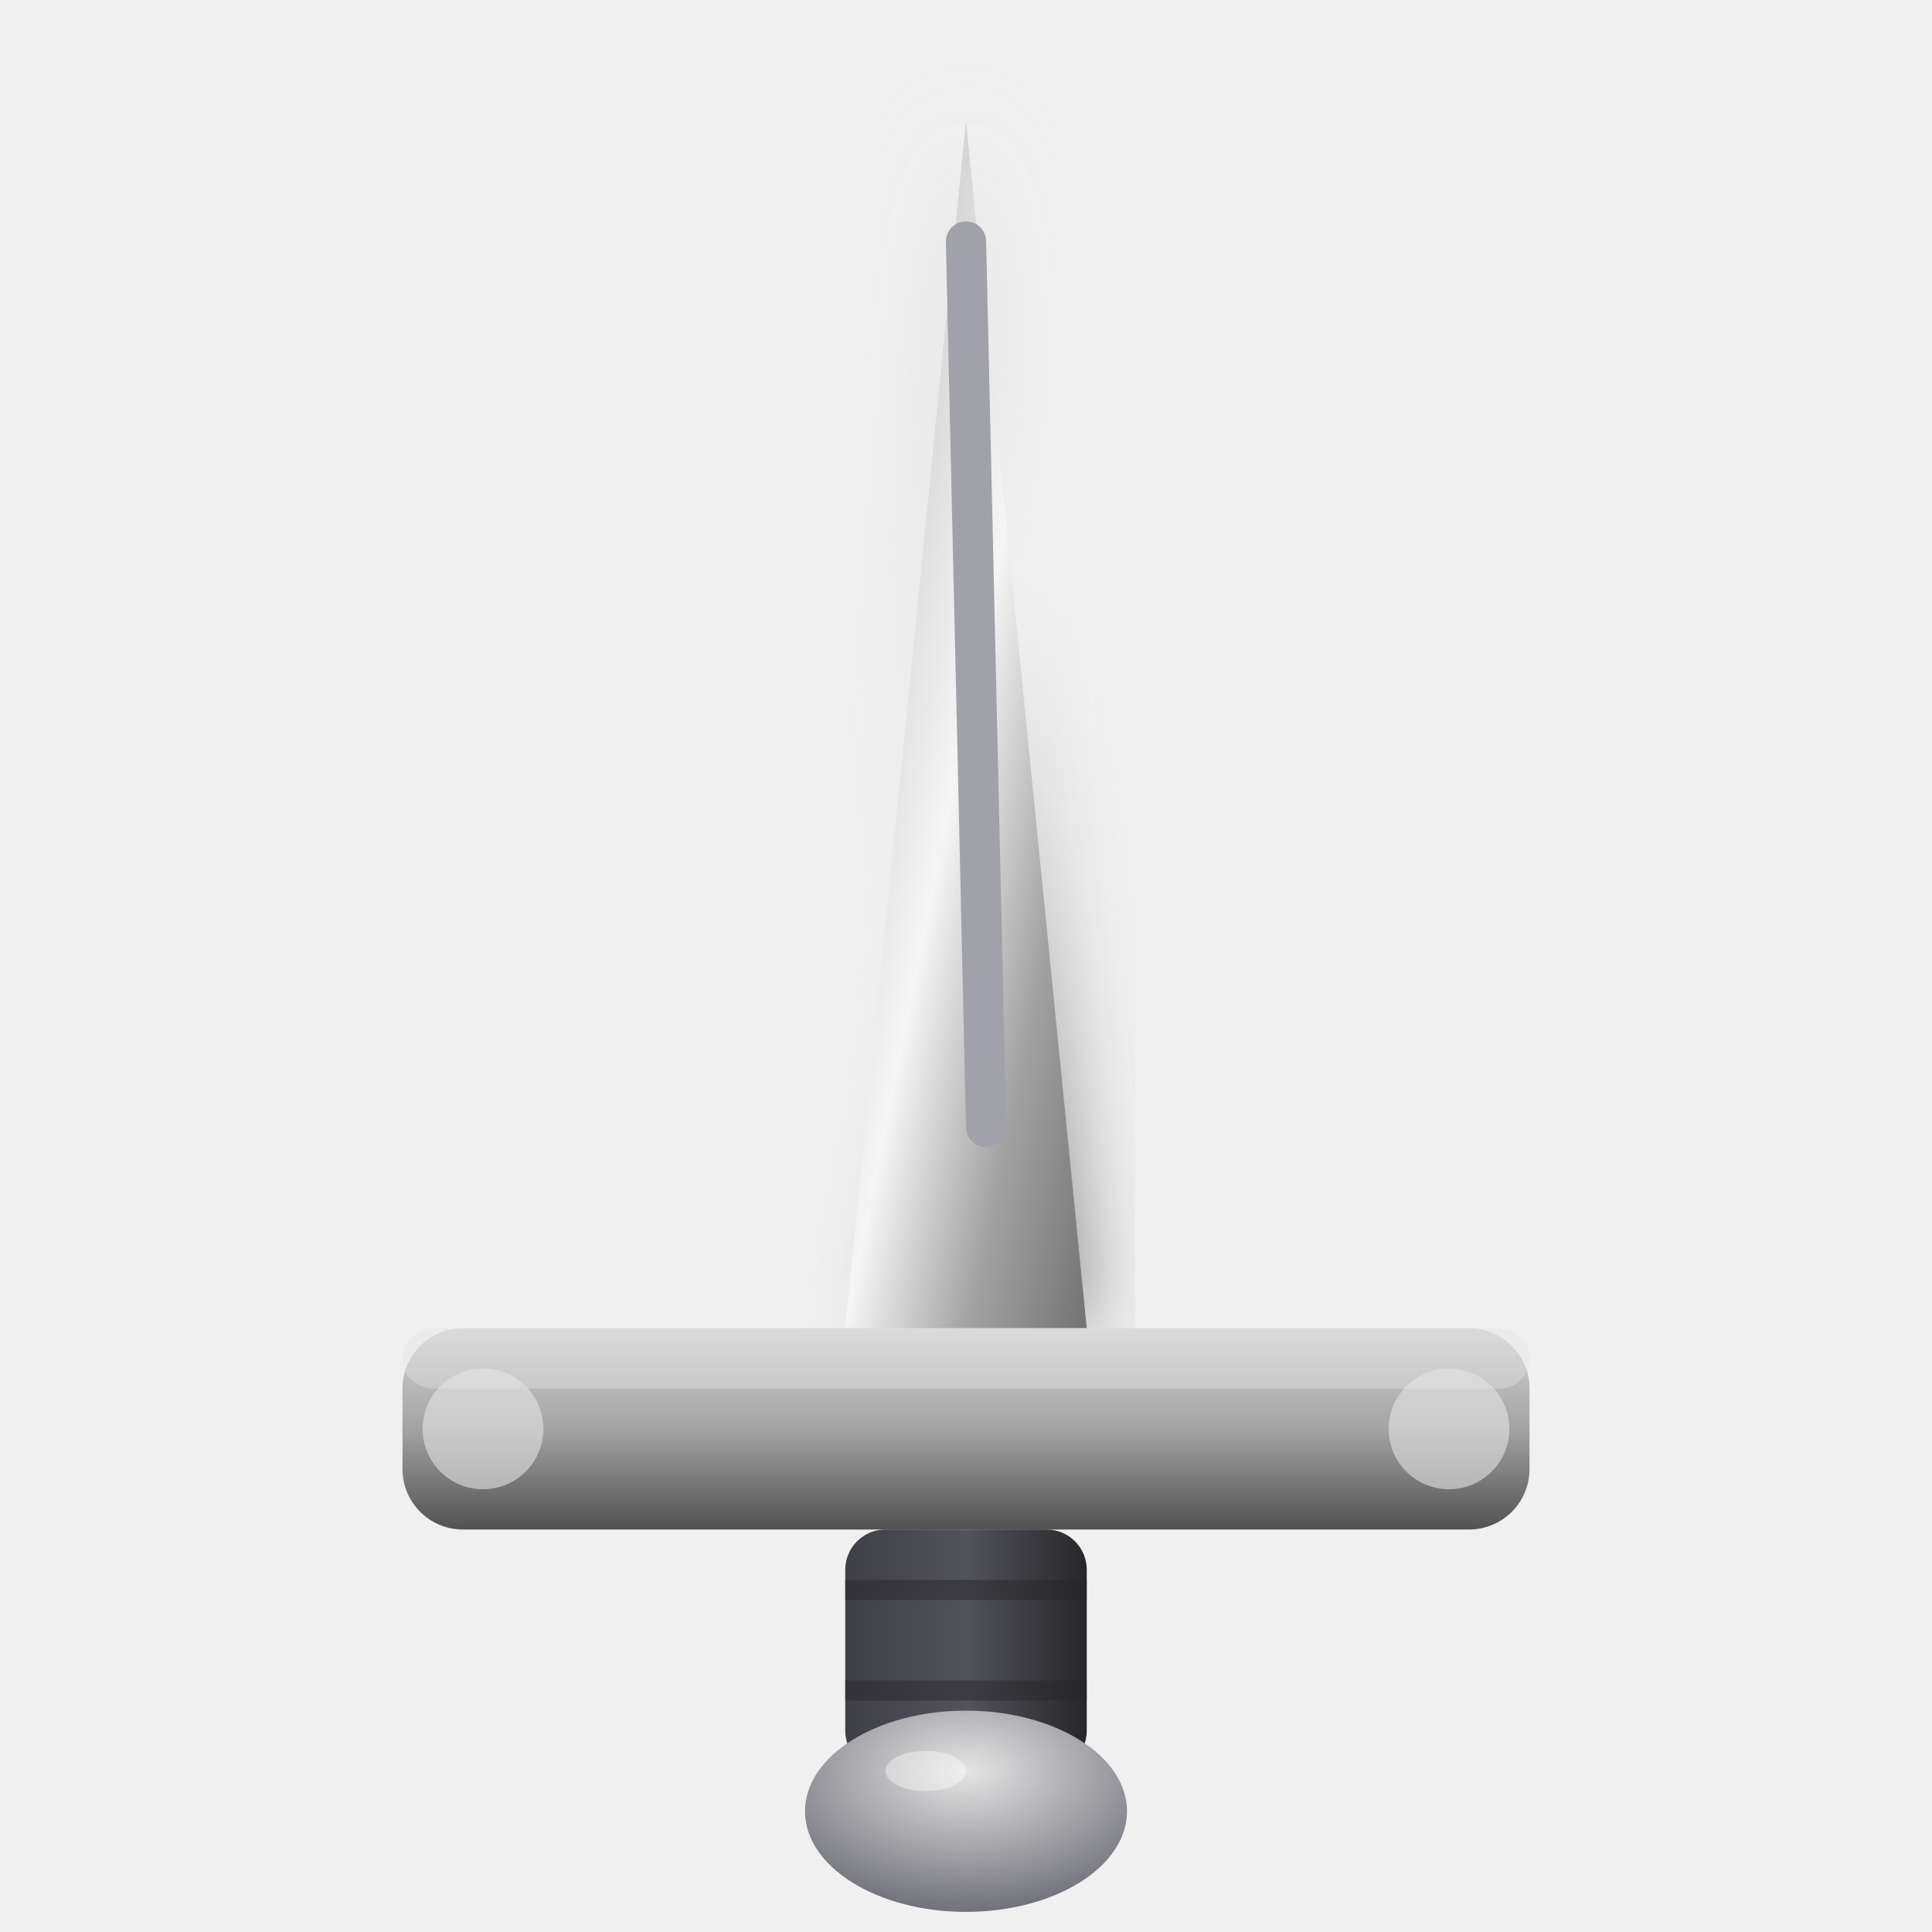
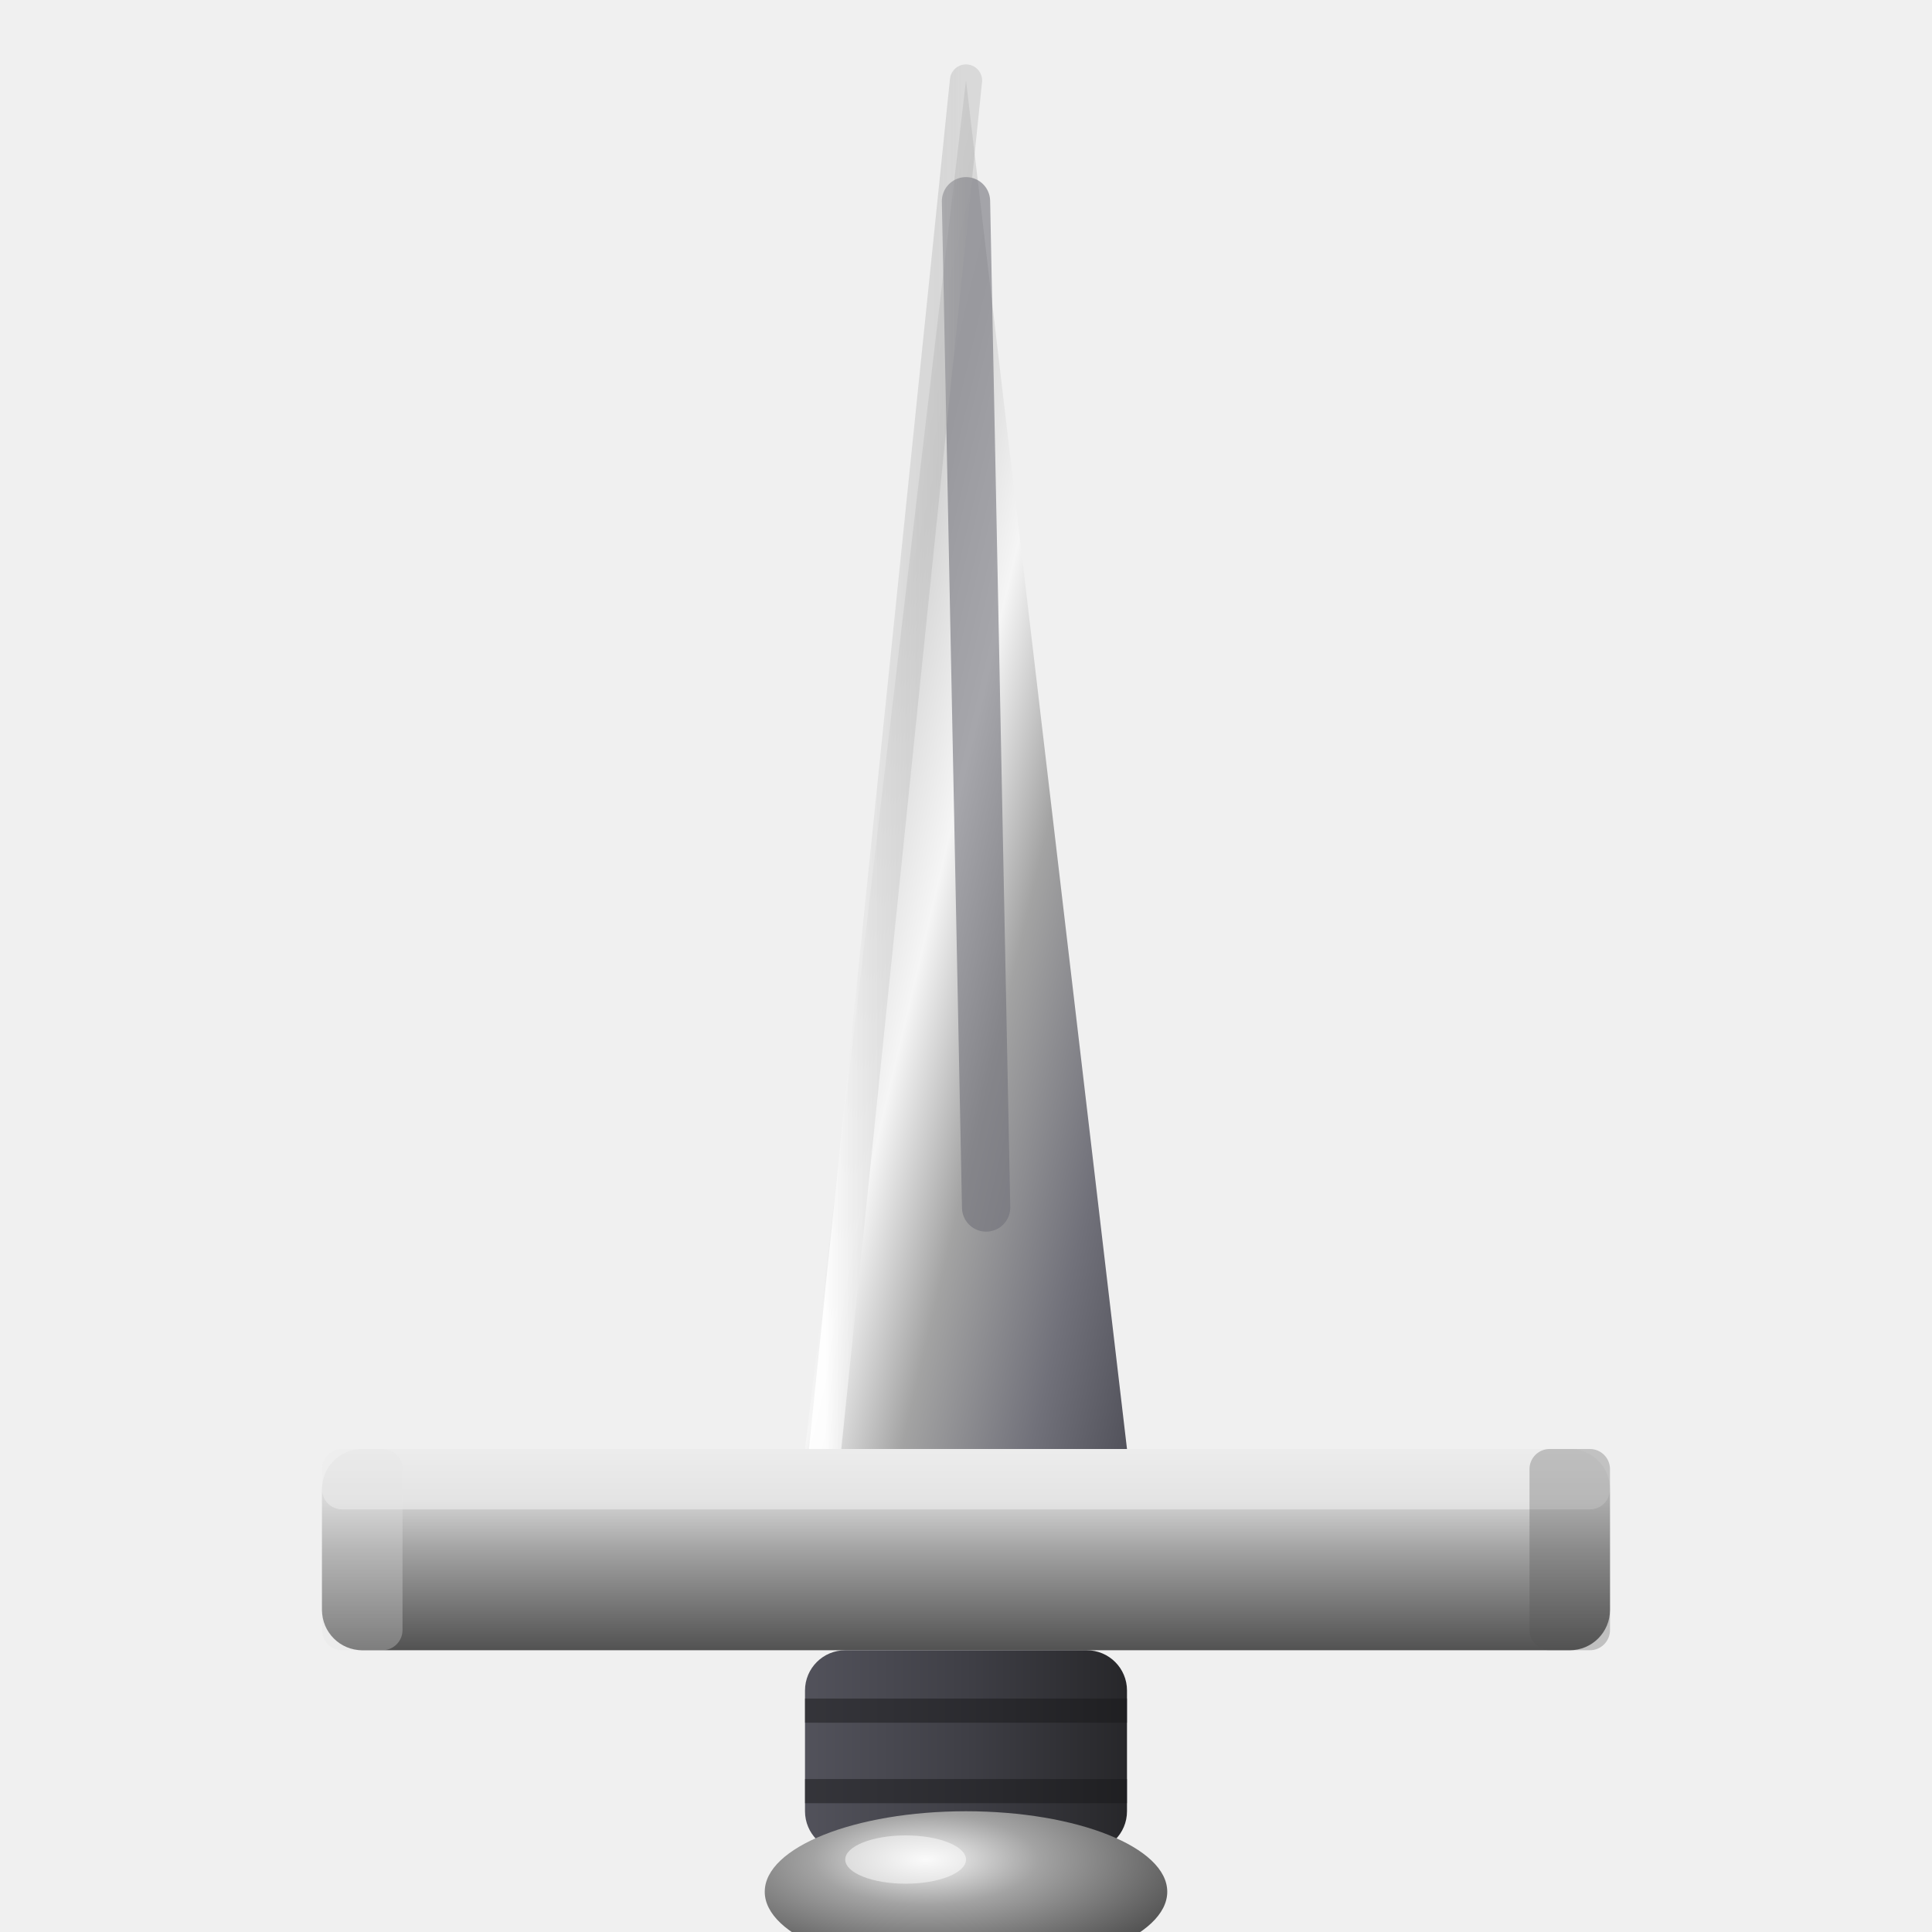
<svg xmlns="http://www.w3.org/2000/svg" viewBox="0 0 48 48">
  <defs>
    <linearGradient id="blade" x1="0%" y1="0%" x2="100%" y2="100%">
+       <stop offset="0%" stop-color="#fafafa" />
+       <stop offset="15%" stop-color="#e5e5e5" />
+       <stop offset="35%" stop-color="#d4d4d4" />
+       <stop offset="50%" stop-color="#f5f5f5" />
+       <stop offset="65%" stop-color="#a3a3a3" />
+       <stop offset="85%" stop-color="#71717a" />
+       <stop offset="100%" stop-color="#52525b" />
+     </linearGradient>
+     <linearGradient id="guard" x1="0%" y1="0%" x2="0%" y2="100%">
      <stop offset="0%" stop-color="#e5e5e5" />
      <stop offset="25%" stop-color="#d4d4d4" />
-       <stop offset="50%" stop-color="#f5f5f5" />
-       <stop offset="75%" stop-color="#a3a3a3" />
-       <stop offset="100%" stop-color="#737373" />
-     </linearGradient>
-     <linearGradient id="guard" x1="0%" y1="0%" x2="0%" y2="100%">
-       <stop offset="0%" stop-color="#d4d4d4" />
      <stop offset="50%" stop-color="#a3a3a3" />
      <stop offset="100%" stop-color="#525252" />
    </linearGradient>
    <linearGradient id="handle" x1="0%" y1="0%" x2="100%" y2="0%">
-       <stop offset="0%" stop-color="#3f3f46" />
-       <stop offset="50%" stop-color="#52525b" />
+       <stop offset="0%" stop-color="#52525b" />
+       <stop offset="50%" stop-color="#3f3f46" />
      <stop offset="100%" stop-color="#27272a" />
    </linearGradient>
-     <radialGradient id="pommel" cx="50%" cy="30%" r="70%">
-       <stop offset="0%" stop-color="#e5e5e5" />
-       <stop offset="100%" stop-color="#71717a" />
+     <radialGradient id="pommel" cx="40%" cy="30%" r="70%">
+       <stop offset="0%" stop-color="#f5f5f5" />
+       <stop offset="40%" stop-color="#a3a3a3" />
+       <stop offset="100%" stop-color="#525252" />
    </radialGradient>
-     <filter id="glow" x="-20%" y="-20%" width="140%" height="140%">
-       <feGaussianBlur stdDeviation="1" result="blur" />
-       <feMerge>
-         <feMergeNode in="blur" />
-         <feMergeNode in="SourceGraphic" />
-       </feMerge>
-     </filter>
+     <linearGradient id="edge" x1="0%" y1="0%" x2="100%" y2="0%">
+       <stop offset="0%" stop-color="#ffffff" stop-opacity="0.9" />
+       <stop offset="100%" stop-color="#a3a3a3" stop-opacity="0.3" />
+     </linearGradient>
  </defs>
-   <path d="M24 3L27 33H21L24 3Z" fill="url(#blade)" filter="url(#glow)" />
-   <path d="M24 6L24.5 28" stroke="#a1a1aa" stroke-width="1" stroke-linecap="round" />
-   <rect x="10" y="33" width="28" height="5" rx="1.5" fill="url(#guard)" />
-   <rect x="10" y="33" width="28" height="1.5" rx="0.75" fill="#e5e5e5" fill-opacity="0.4" />
-   <circle cx="12" cy="35.5" r="1.5" fill="#e5e5e5" fill-opacity="0.6" />
-   <circle cx="36" cy="35.5" r="1.5" fill="#e5e5e5" fill-opacity="0.6" />
-   <rect x="21" y="38" width="6" height="6" rx="1" fill="url(#handle)" />
-   <path d="M21 39.5H27M21 42H27M21 44.5H27" stroke="#27272a" stroke-width="0.5" stroke-opacity="0.5" />
-   <ellipse cx="24" cy="45" rx="4" ry="2.5" fill="url(#pommel)" />
-   <ellipse cx="23" cy="44" rx="1" ry="0.5" fill="#ffffff" fill-opacity="0.4" />
+   <path d="M24 2L28 36H20L24 2Z" fill="url(#blade)" />
+   <path d="M24 5L24.5 30" stroke="#71717a" stroke-width="1.2" stroke-linecap="round" stroke-opacity="0.6" />
+   <path d="M24 2L20.5 36" stroke="url(#edge)" stroke-width="0.8" stroke-linecap="round" />
+   <rect x="8" y="36" width="32" height="5" rx="1" fill="url(#guard)" />
+   <rect x="8" y="36" width="32" height="1.5" rx="0.5" fill="#f5f5f5" fill-opacity="0.5" />
+   <rect x="8" y="36" width="2" height="5" rx="0.5" fill="#e5e5e5" fill-opacity="0.3" />
+   <rect x="38" y="36" width="2" height="5" rx="0.5" fill="#525252" fill-opacity="0.3" />
+   <rect x="20" y="41" width="8" height="5" rx="1" fill="url(#handle)" />
+   <path d="M20 42.5H28M20 44.5H28" stroke="#18181b" stroke-width="0.6" stroke-opacity="0.5" />
+   <ellipse cx="24" cy="47" rx="5" ry="2" fill="url(#pommel)" />
+   <ellipse cx="22.5" cy="46.2" rx="1.5" ry="0.6" fill="#ffffff" fill-opacity="0.5" />
</svg>
